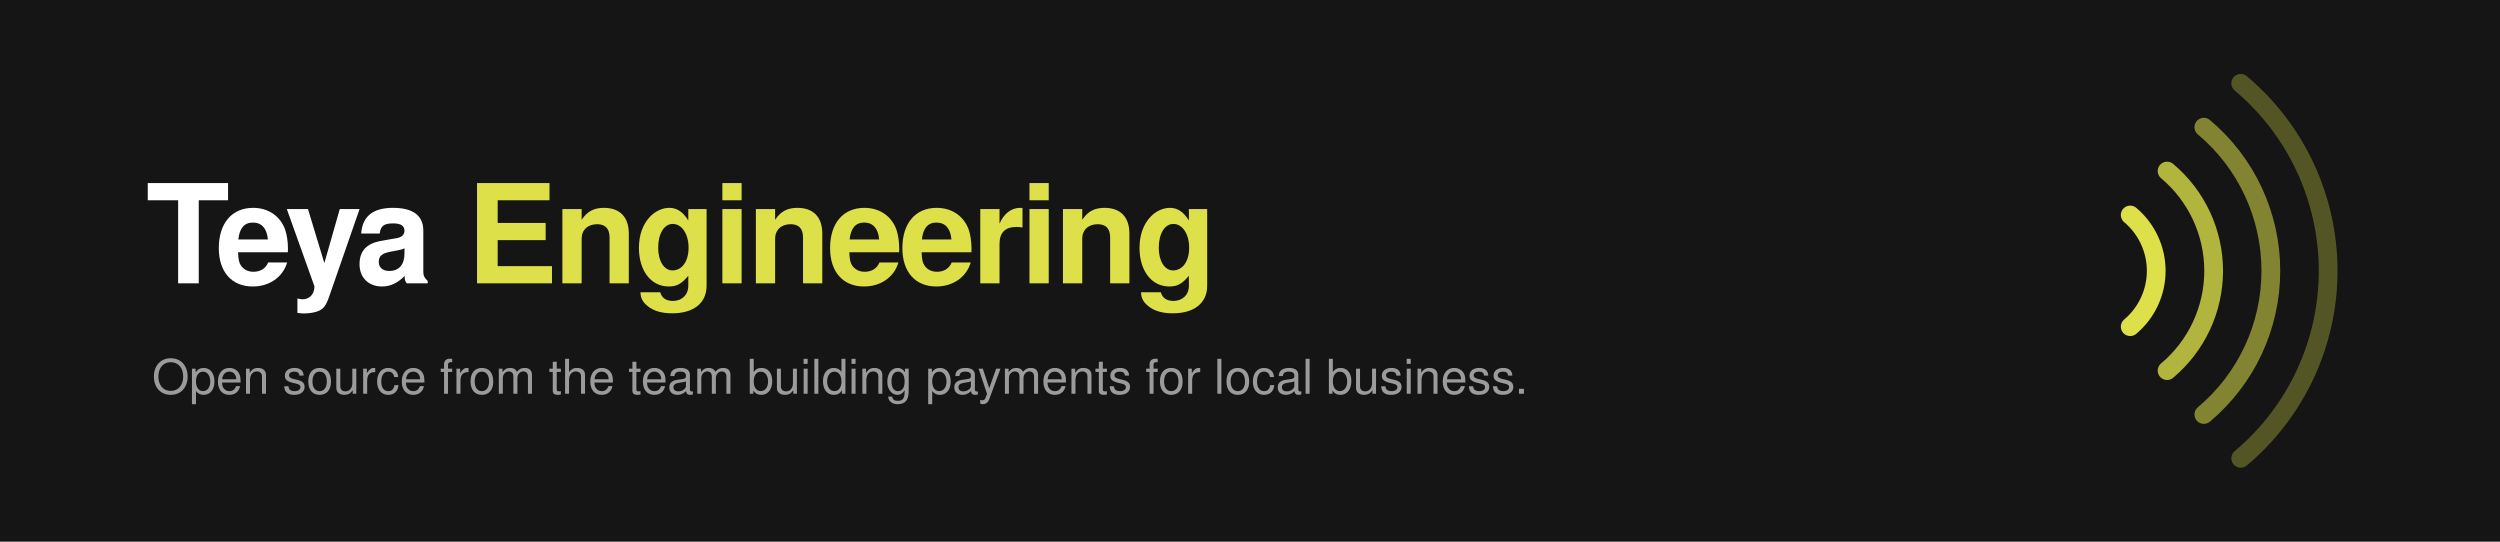
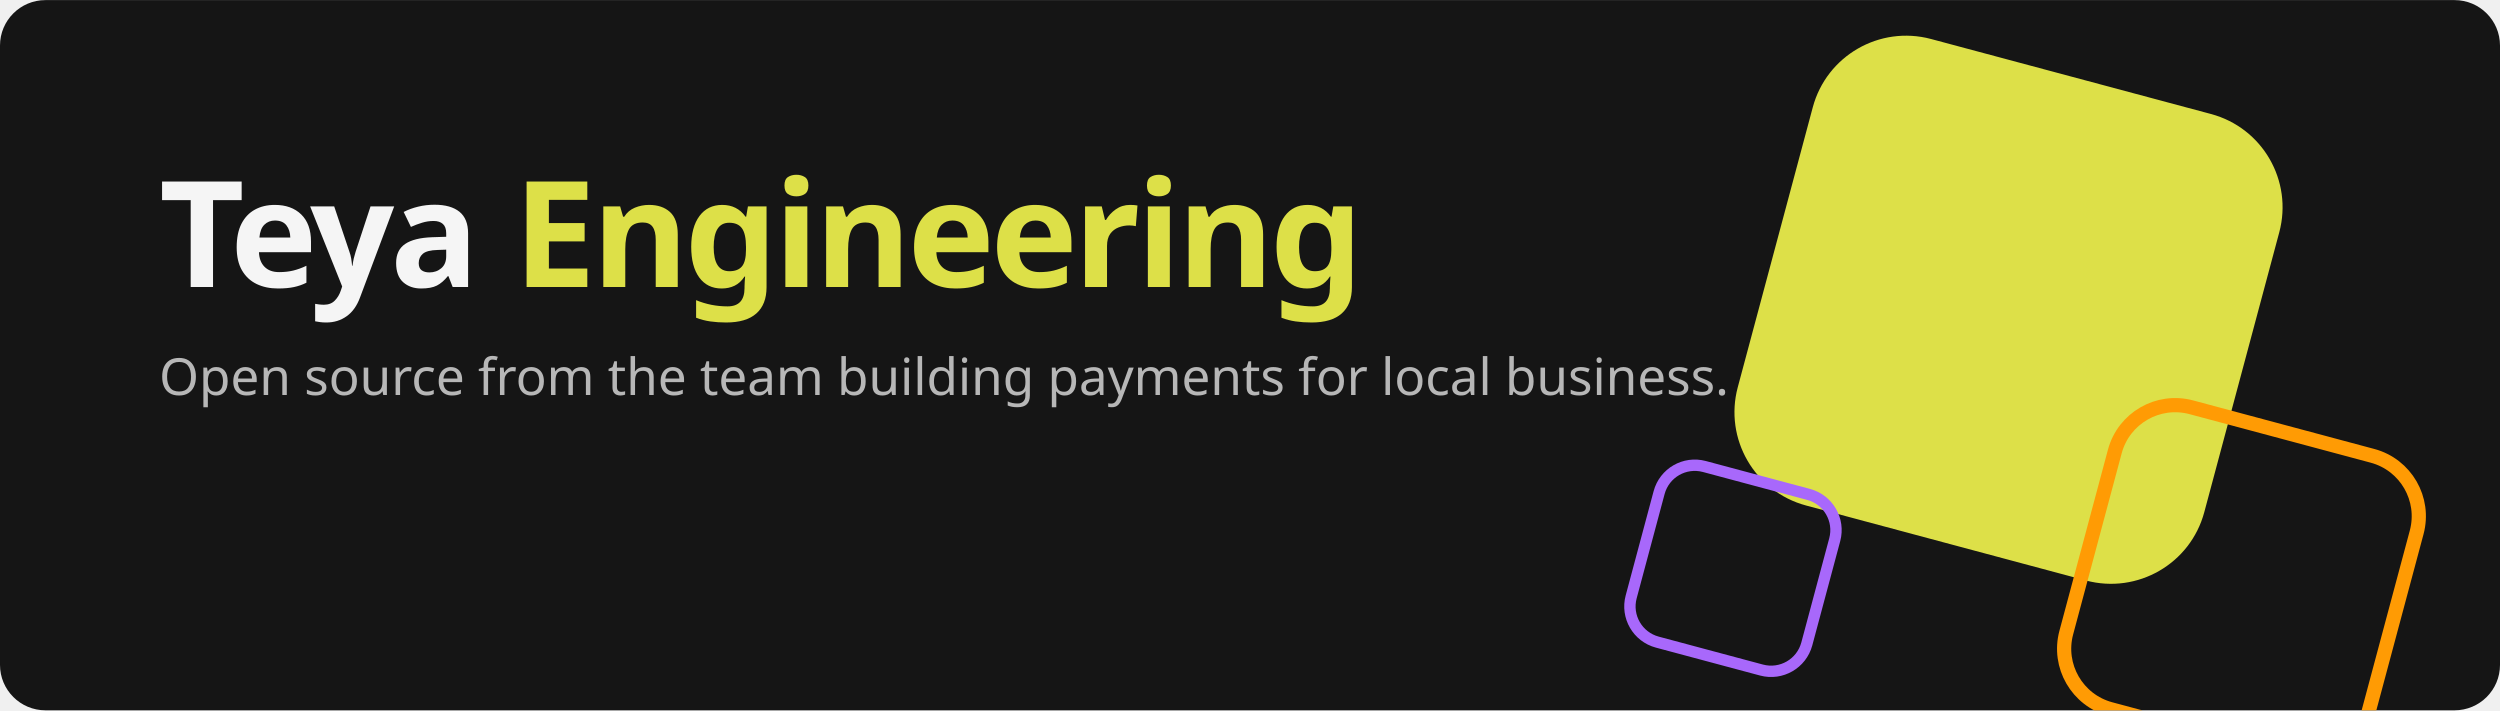
- <svg xmlns="http://www.w3.org/2000/svg" width="2400" height="520" viewBox="0 0 2400 520" role="img" aria-label="Teya Engineering">
-   <rect width="2400" height="520" fill="#151515" />
-   <g font-family="Helvetica Neue, Helvetica, Arial, sans-serif">
-     <text x="140" y="272" font-size="132" font-weight="700" letter-spacing="-4" fill="#FFFFFF">Teya <tspan fill="#DDE048">Engineering</tspan>
-     </text>
-     <text x="146" y="378" font-size="46" fill="#9B9B9B">Open source from the team building payments for local business.</text>
-   </g>
-   <g fill="none" stroke="#DDE048" stroke-width="18" stroke-linecap="round">
-     <path d="M2045 206.4 A70 70 0 0 1 2045 313.6" opacity="1" />
-     <path d="M2080.4 164.2 A125 125 0 0 1 2080.4 355.8" opacity="0.78" />
-     <path d="M2115.7 122.1 A180 180 0 0 1 2115.7 397.9" opacity="0.55" />
-     <path d="M2151.1 80 A235 235 0 0 1 2151.1 440" opacity="0.32" />
+ <svg xmlns="http://www.w3.org/2000/svg" width="2400" height="682" viewBox="0 0 880 250" role="img" aria-label="Teya Engineering">
+   <defs>
+     <clipPath id="banner-clip">
+       <rect width="880" height="250" rx="16" />
+     </clipPath>
+   </defs>
+   <g clip-path="url(#banner-clip)">
+     <rect width="880" height="250" rx="16" fill="#151515" />
+     <rect x="622" y="24" width="170" height="170" rx="34" fill="#DDE048" transform="rotate(15 707 109)" />
+     <rect x="734" y="150" width="110" height="110" rx="22" fill="none" stroke="#FF9B04" stroke-width="5" transform="rotate(15 789 205)" />
+     <rect x="578" y="168" width="64" height="64" rx="13" fill="none" stroke="#A868FB" stroke-width="4" transform="rotate(15 610 200)" />
+     <g font-family="Figtree, sans-serif">
+       <text x="56" y="101" font-size="52" font-weight="800" letter-spacing="-1.5" fill="#F5F5F5">Teya <tspan fill="#DDE048">Engineering</tspan>
+       </text>
+       <text x="56" y="139" font-size="18" font-weight="400" fill="#F5F5F5" opacity="0.72">Open source from the team building payments for local business.</text>
+     </g>
  </g>
</svg>
